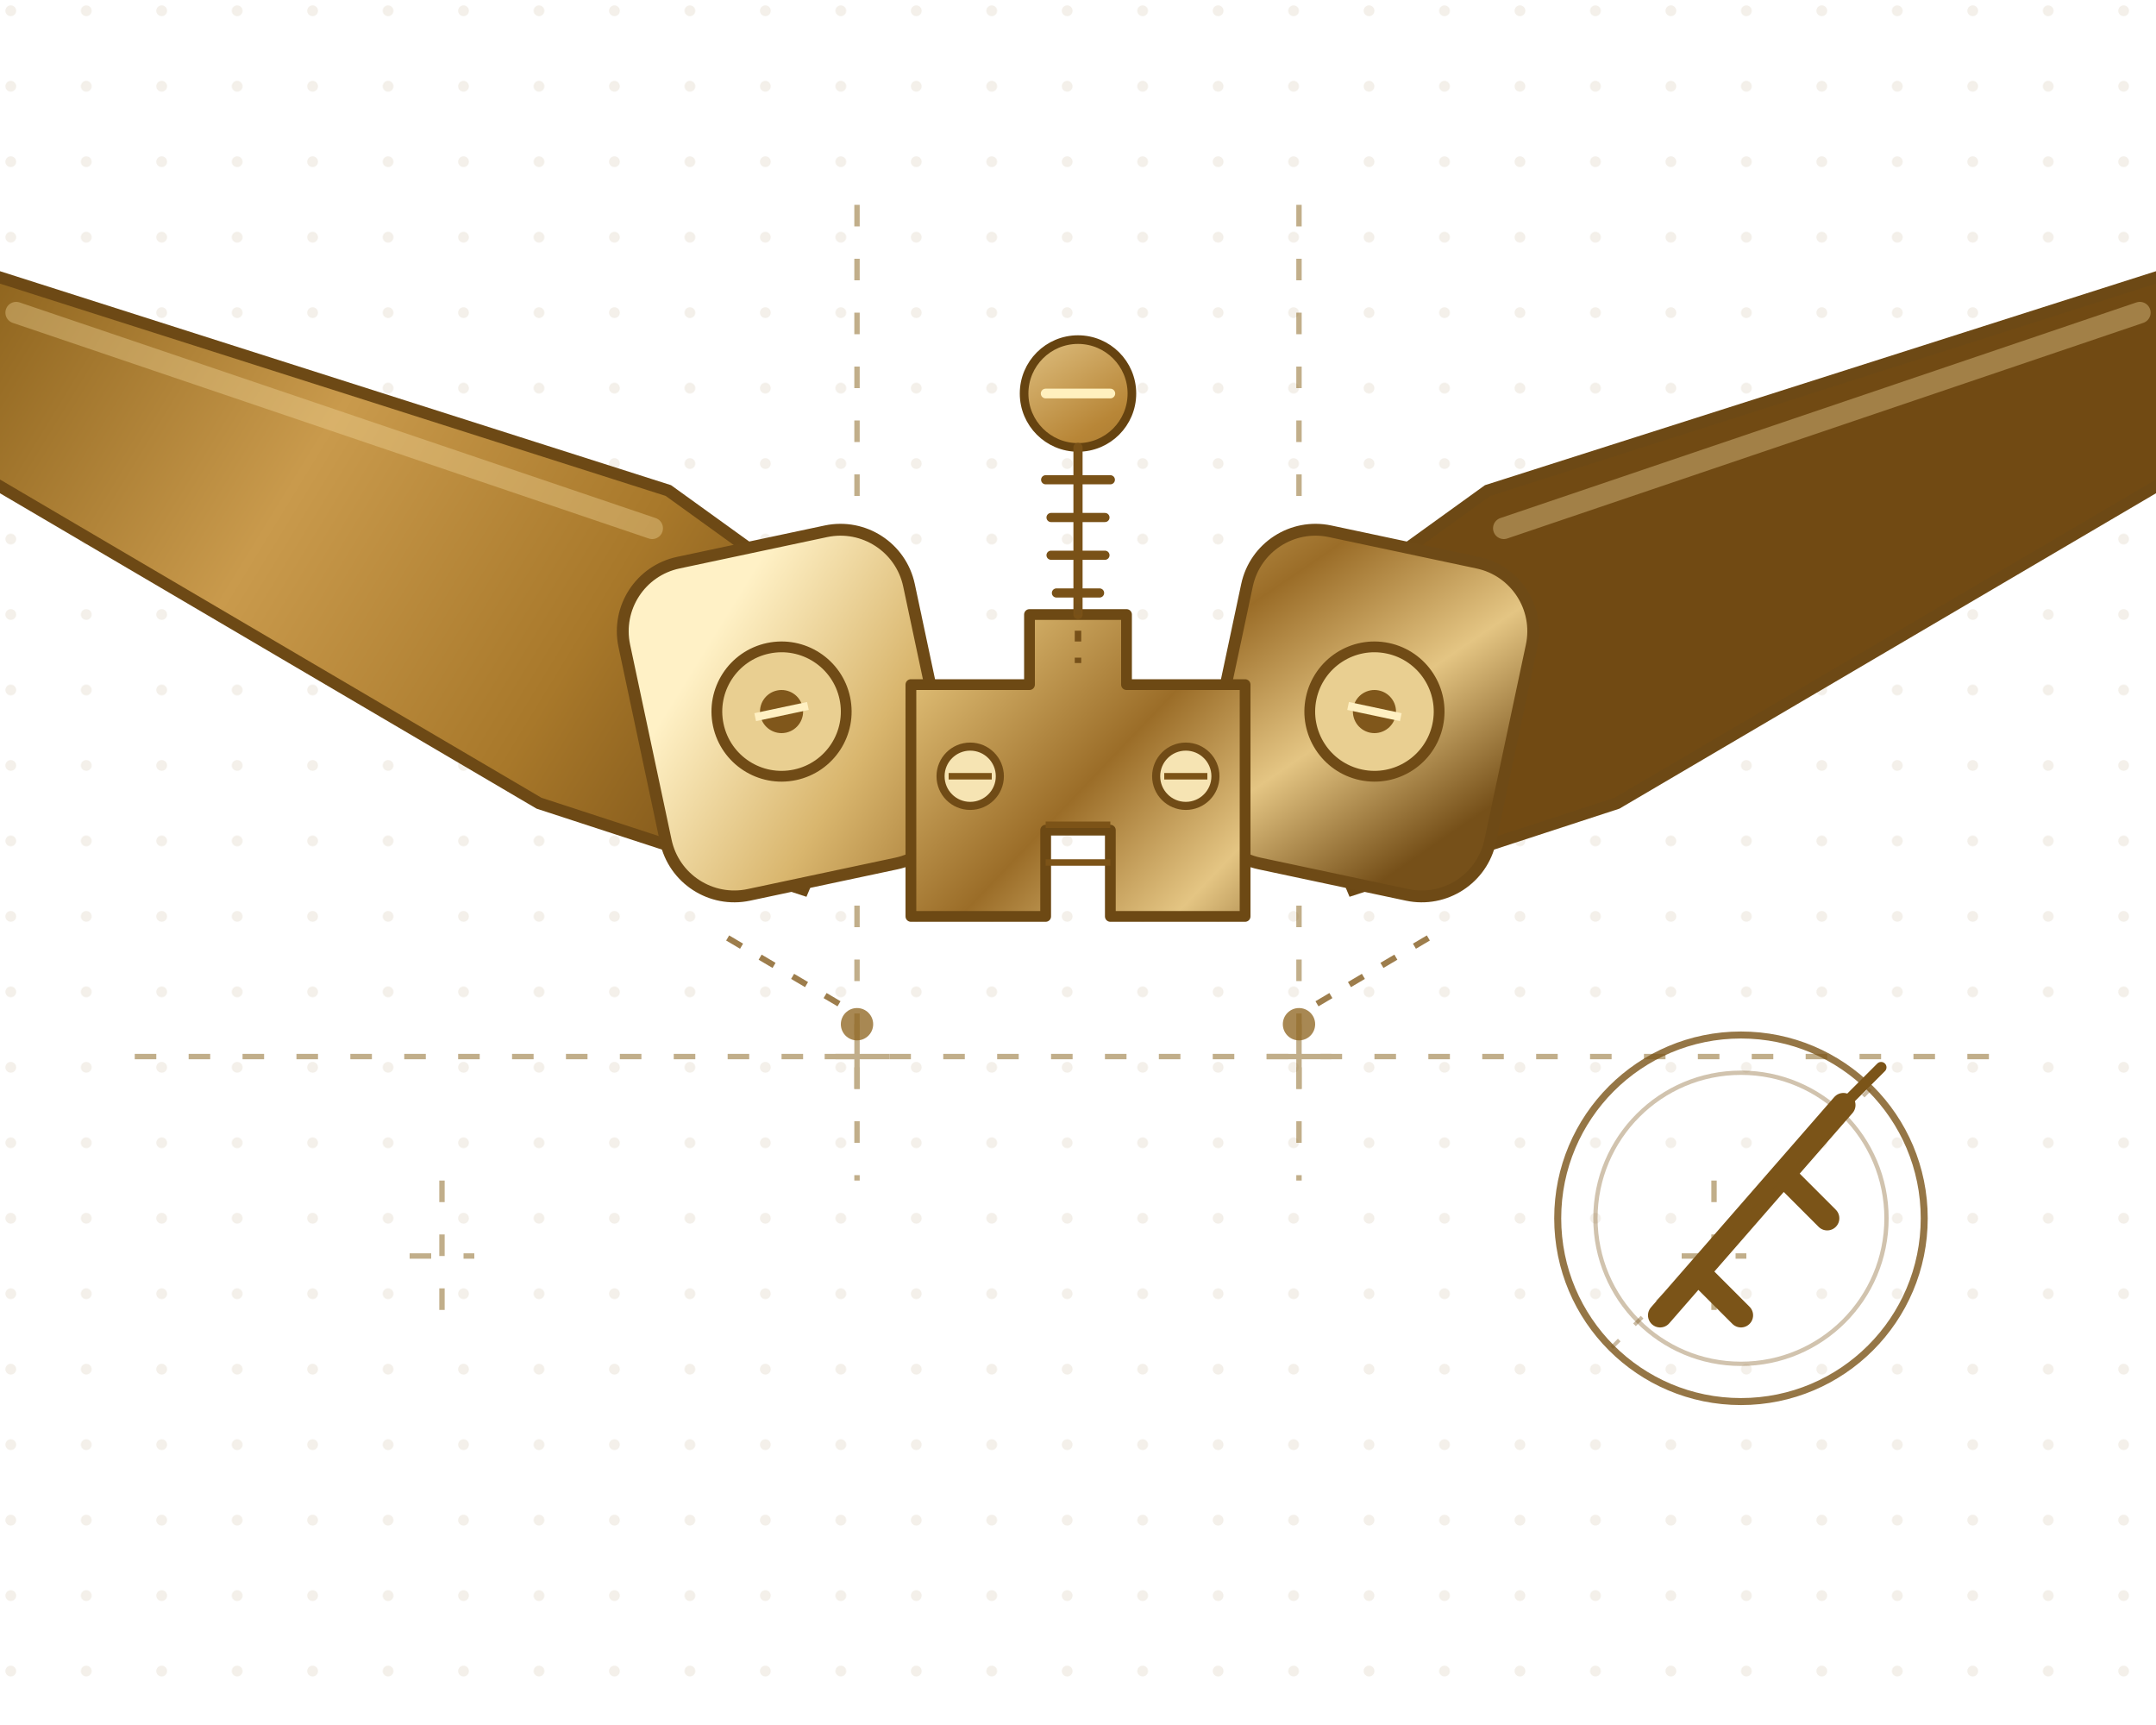
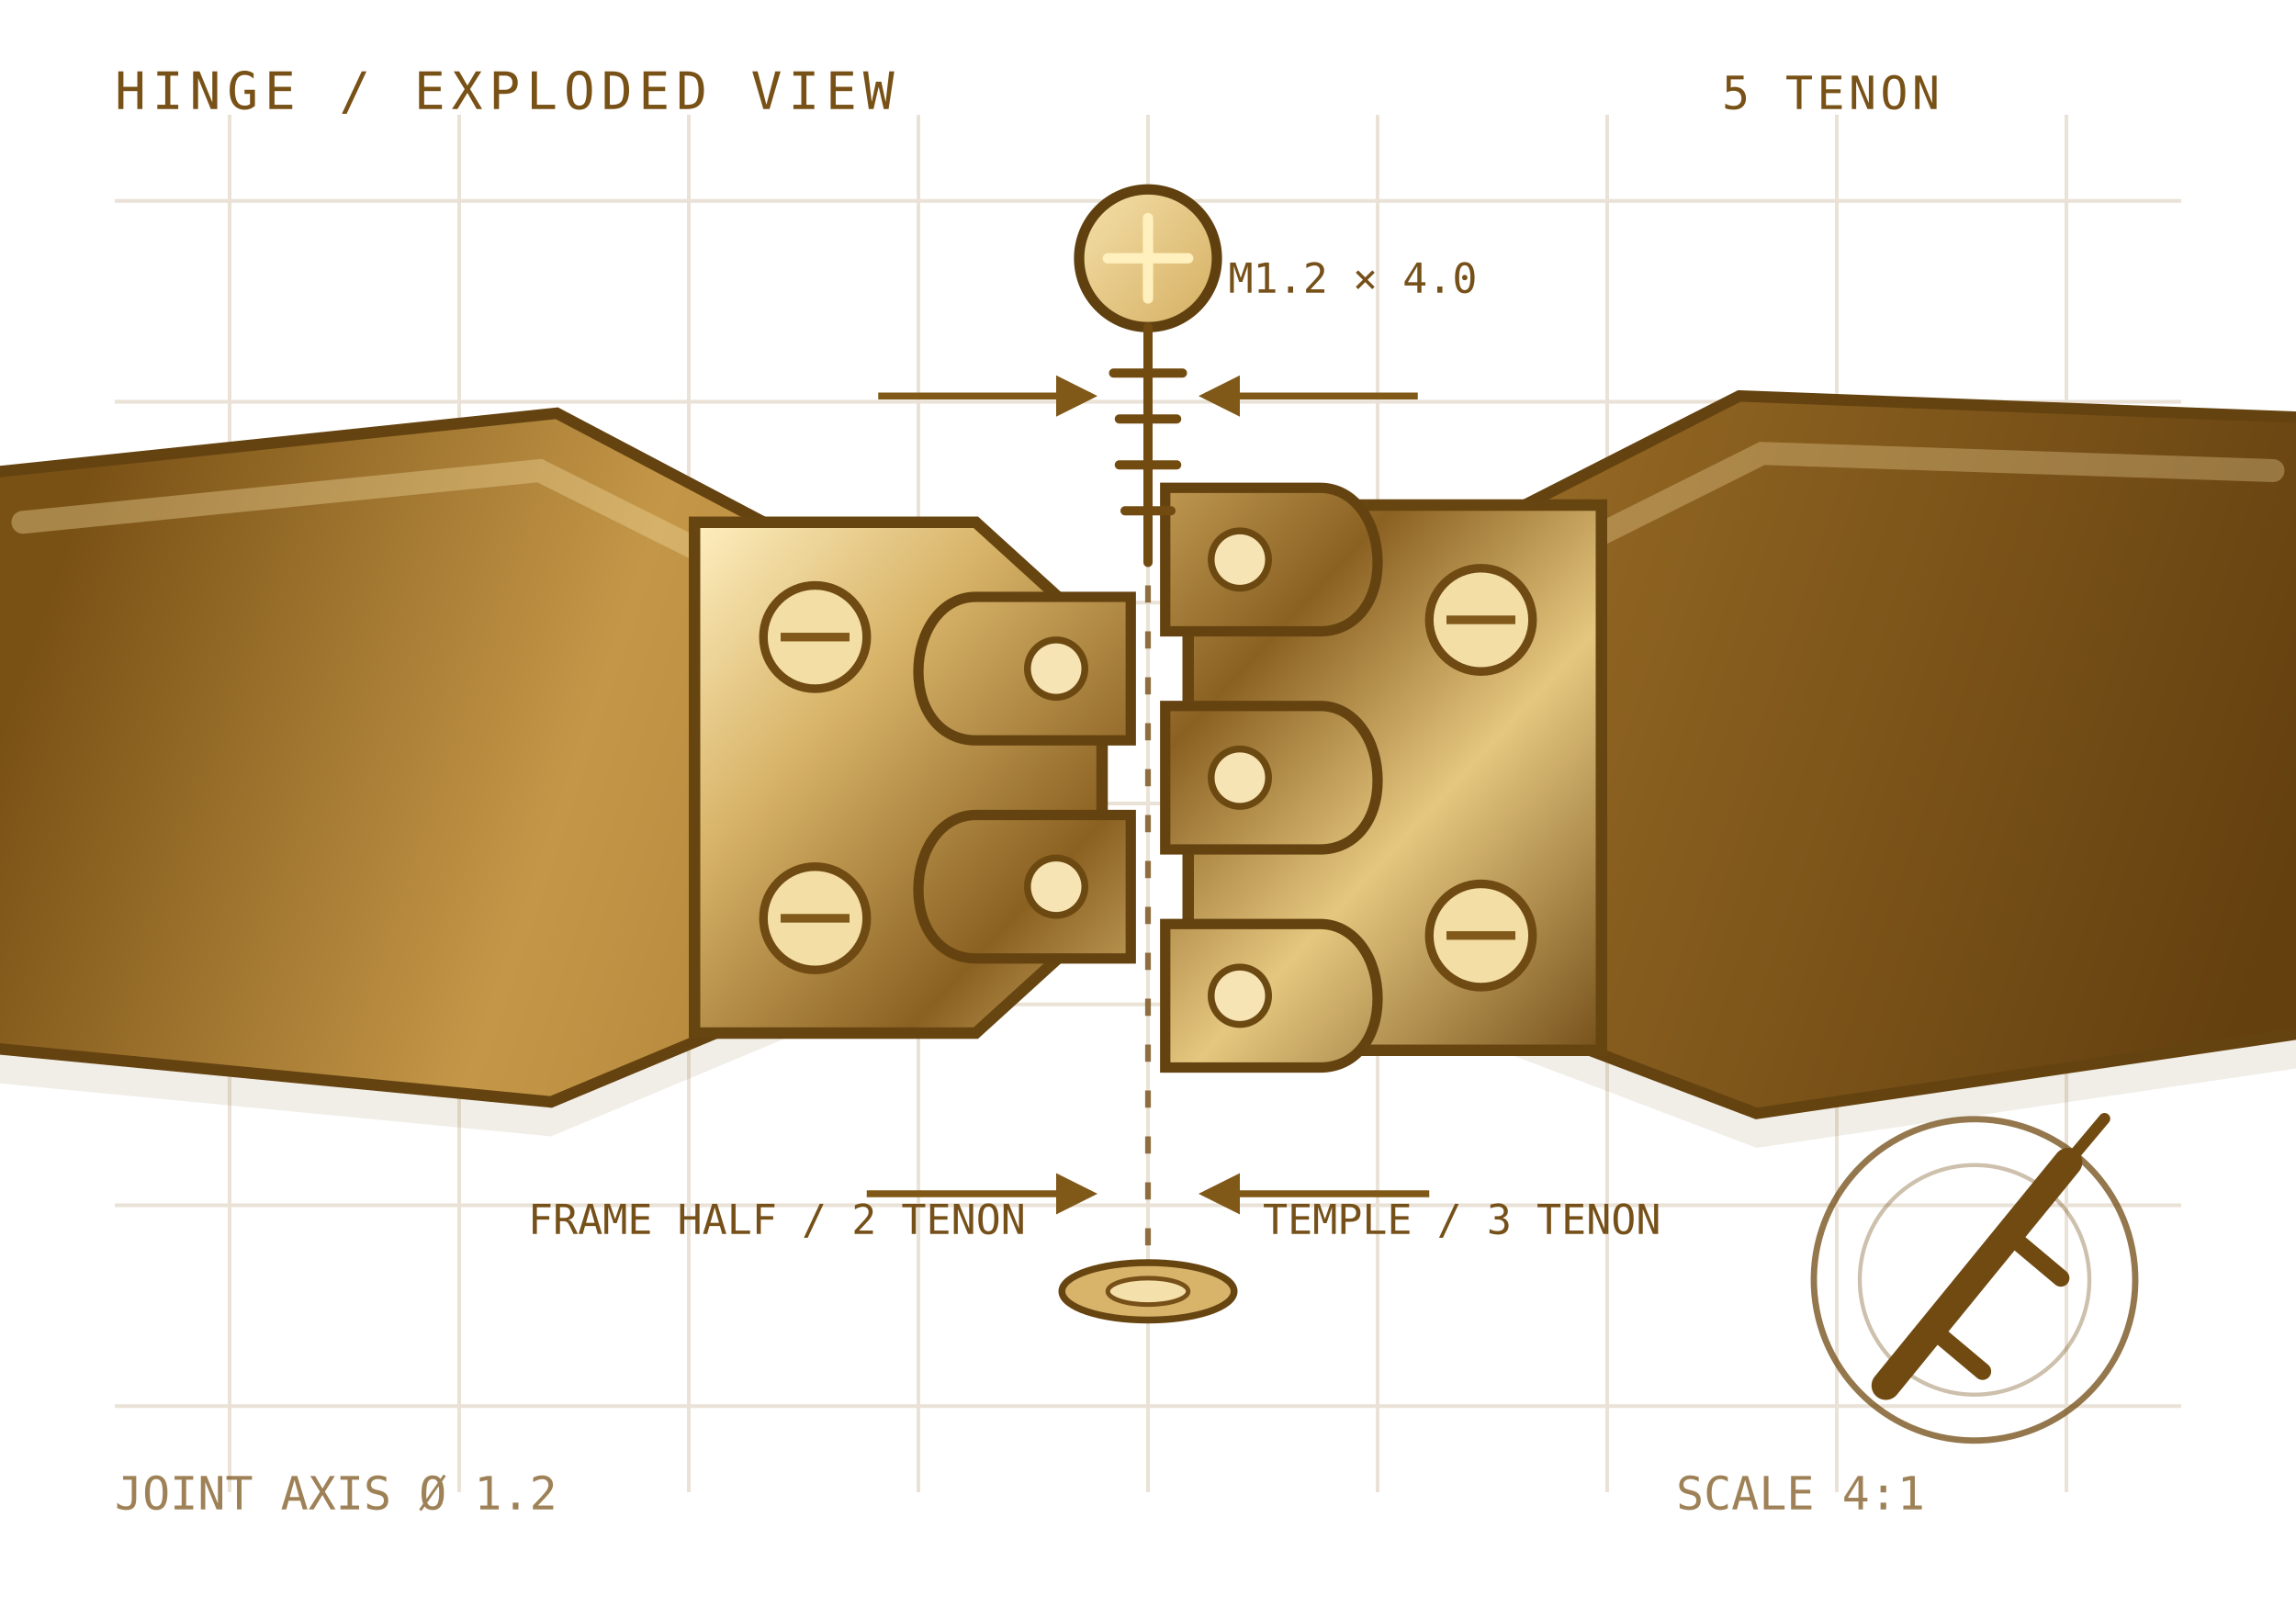
- <svg xmlns="http://www.w3.org/2000/svg" viewBox="0 0 400 320" fill="none">
+ <svg xmlns="http://www.w3.org/2000/svg" viewBox="0 0 400 280" fill="none">
  <defs>
-     <linearGradient id="acetate" x1="-5" y1="49" x2="157" y2="148" gradientUnits="userSpaceOnUse">
-       <stop stop-color="#8B611B" />
-       <stop offset=".38" stop-color="#C99A4C" />
-       <stop offset=".7" stop-color="#A8782A" />
-       <stop offset="1" stop-color="#714A13" />
+     <linearGradient id="acetate" x1="20" y1="70" x2="385" y2="194" gradientUnits="userSpaceOnUse">
+       <stop stop-color="#7A5115" />
+       <stop offset=".25" stop-color="#C49748" />
+       <stop offset=".58" stop-color="#996C26" />
+       <stop offset="1" stop-color="#64400F" />
    </linearGradient>
-     <linearGradient id="metal" x1="158" y1="92" x2="248" y2="178" gradientUnits="userSpaceOnUse">
-       <stop stop-color="#FFF1C6" />
-       <stop offset=".28" stop-color="#D9B66E" />
-       <stop offset=".55" stop-color="#9B6D28" />
-       <stop offset=".78" stop-color="#E4C583" />
-       <stop offset="1" stop-color="#765019" />
+     <linearGradient id="metal" x1="132" y1="78" x2="267" y2="203" gradientUnits="userSpaceOnUse">
+       <stop stop-color="#FFF0C1" />
+       <stop offset=".22" stop-color="#D8B469" />
+       <stop offset=".48" stop-color="#8B6122" />
+       <stop offset=".7" stop-color="#E5C77F" />
+       <stop offset="1" stop-color="#6B4611" />
    </linearGradient>
-     <linearGradient id="screw" x1="175" y1="52" x2="216" y2="116" gradientUnits="userSpaceOnUse">
-       <stop stop-color="#FFF0BF" />
-       <stop offset=".5" stop-color="#B88637" />
-       <stop offset="1" stop-color="#6E4913" />
-     </linearGradient>
-     <pattern id="microDots" width="14" height="14" patternUnits="userSpaceOnUse">
-       <circle cx="2" cy="2" r="1" fill="#88621F" fill-opacity=".17" />
-     </pattern>
+     <marker id="arrow" markerWidth="6" markerHeight="6" refX="5" refY="3" orient="auto">
+       <path d="M0 0 6 3 0 6Z" fill="#805817" />
+     </marker>
  </defs>
-   <rect width="400" height="320" fill="url(#microDots)" opacity=".56" />
-   <g stroke="#89641F" stroke-width="1" stroke-dasharray="4 6" opacity=".52">
-     <path d="M25 196h350M159 38v181M241 38v181" />
-     <path d="M153 196h12M235 196h12M159 190v12M241 190v12" stroke-dasharray="none" />
-     <path d="M82 219v28M318 219v28M76 233h12M312 233h12" />
+   <g stroke="#89611D" stroke-width=".65" opacity=".18">
+     <path d="M20 35h360M20 70h360M20 105h360M20 140h360M20 175h360M20 210h360M20 245h360" />
+     <path d="M40 20v240M80 20v240M120 20v240M160 20v240M200 20v240M240 20v240M280 20v240M320 20v240M360 20v240" />
+   </g>
+   <g font-family="ui-monospace, SFMono-Regular, Menlo, monospace" fill="#785116">
+     <text x="20" y="19" font-size="9" letter-spacing="1.1">HINGE / EXPLODED VIEW</text>
+     <text x="300" y="19" font-size="8" letter-spacing=".7">5 TENON</text>
+     <text x="20" y="263" font-size="8" opacity=".72">JOINT AXIS Ø 1.2</text>
+     <text x="292" y="263" font-size="8" opacity=".72">SCALE 4:1</text>
+   </g>
+   <path d="M-8 83 97 72l55 29 21 34-22 34-55 23-104-10Z" fill="#76501A" fill-opacity=".1" transform="translate(0 6)" />
+   <path d="M408 73 303 69l-57 29-21 37 23 37 58 22 102-15Z" fill="#76501A" fill-opacity=".1" transform="translate(0 6)" />
+   <path d="M-8 83 97 72l55 29 21 34-22 34-55 23-104-10Z" fill="url(#acetate)" stroke="#654310" stroke-width="2" />
+   <path d="M408 73 303 69l-57 29-21 37 23 37 58 22 102-15Z" fill="url(#acetate)" stroke="#654310" stroke-width="2" />
+   <path d="M4 91 94 82l46 23" stroke="#F1D99F" stroke-width="4" stroke-linecap="round" opacity=".38" />
+   <path d="M396 82 307 79l-48 24" stroke="#EED498" stroke-width="4" stroke-linecap="round" opacity=".34" />
+   <g>
+     <path d="M121 91h49l22 20v49l-22 20h-49Z" fill="url(#metal)" stroke="#674510" stroke-width="2" />
+     <circle cx="142" cy="111" r="9" fill="#F3DEA6" stroke="#6F4A12" stroke-width="1.5" />
+     <circle cx="142" cy="160" r="9" fill="#F3DEA6" stroke="#6F4A12" stroke-width="1.5" />
+     <path d="M136 111h12M136 160h12" stroke="#81591A" stroke-width="1.5" />
+     <path d="M170 104h27v25h-27c-6 0-10-5-10-12s4-13 10-13Z" fill="url(#metal)" stroke="#654310" stroke-width="1.8" />
+     <path d="M170 142h27v25h-27c-6 0-10-5-10-12s4-13 10-13Z" fill="url(#metal)" stroke="#654310" stroke-width="1.8" />
+     <circle cx="184" cy="116.5" r="5" fill="#F6E4B5" stroke="#6D4912" stroke-width="1.2" />
+     <circle cx="184" cy="154.5" r="5" fill="#F6E4B5" stroke="#6D4912" stroke-width="1.2" />
  </g>
  <g>
-     <path d="M-14 47 124 91l43 31-18 43-49-16L-14 82Z" fill="url(#acetate)" stroke="#6D4915" stroke-width="2.2" />
-     <path d="M414 47 276 91l-43 31 18 43 49-16 114-67Z" fill="url(#acetate)" stroke="#6D4915" stroke-width="2.2" />
-     <path d="M3 58 121 98" stroke="#F1D79B" stroke-width="4" stroke-linecap="round" opacity=".38" />
-     <path d="M397 58 279 98" stroke="#F1D79B" stroke-width="4" stroke-linecap="round" opacity=".38" />
-     <g transform="rotate(-12 145 132)">
-       <rect x="119" y="101" width="54" height="63" rx="13" fill="url(#metal)" stroke="#6E4A16" stroke-width="2.2" />
-       <circle cx="145" cy="132" r="12" fill="#E9CF91" stroke="#704B16" stroke-width="2" />
-       <circle cx="145" cy="132" r="4" fill="#80571B" />
-       <path d="M140 132h10" stroke="#FFF0C2" stroke-width="1.5" />
-     </g>
-     <g transform="rotate(12 255 132)">
-       <rect x="227" y="101" width="54" height="63" rx="13" fill="url(#metal)" stroke="#6E4A16" stroke-width="2.2" />
-       <circle cx="255" cy="132" r="12" fill="#E9CF91" stroke="#704B16" stroke-width="2" />
-       <circle cx="255" cy="132" r="4" fill="#80571B" />
-       <path d="M250 132h10" stroke="#FFF0C2" stroke-width="1.5" />
-     </g>
+     <path d="M279 88h-50l-22 20v55l22 20h50Z" fill="url(#metal)" stroke="#674510" stroke-width="2" />
+     <circle cx="258" cy="108" r="9" fill="#F3DEA6" stroke="#6F4A12" stroke-width="1.5" />
+     <circle cx="258" cy="163" r="9" fill="#F3DEA6" stroke="#6F4A12" stroke-width="1.5" />
+     <path d="M252 108h12M252 163h12" stroke="#81591A" stroke-width="1.5" />
+     <path d="M230 85h-27v25h27c6 0 10-5 10-12s-4-13-10-13Z" fill="url(#metal)" stroke="#654310" stroke-width="1.8" />
+     <path d="M230 123h-27v25h27c6 0 10-5 10-12s-4-13-10-13Z" fill="url(#metal)" stroke="#654310" stroke-width="1.8" />
+     <path d="M230 161h-27v25h27c6 0 10-5 10-12s-4-13-10-13Z" fill="url(#metal)" stroke="#654310" stroke-width="1.8" />
+     <circle cx="216" cy="97.5" r="5" fill="#F6E4B5" stroke="#6D4912" stroke-width="1.2" />
+     <circle cx="216" cy="135.5" r="5" fill="#F6E4B5" stroke="#6D4912" stroke-width="1.2" />
+     <circle cx="216" cy="173.5" r="5" fill="#F6E4B5" stroke="#6D4912" stroke-width="1.2" />
+   </g>
+   <g stroke="#805817" stroke-width="1.2" fill="none" marker-end="url(#arrow)">
+     <path d="M153 69h37" />
+     <path d="M247 69h-37" />
+     <path d="M151 208h39" />
+     <path d="M249 208h-39" />
+   </g>
+   <path d="M200 38v184" stroke="#765019" stroke-width="1" stroke-dasharray="3 5" opacity=".8" />
+   <g>
+     <circle cx="200" cy="45" r="12" fill="url(#metal)" stroke="#60400E" stroke-width="1.8" />
+     <path d="M193 45h14M200 38v14" stroke="#FFF0BD" stroke-width="1.8" stroke-linecap="round" />
+     <path d="M200 57v41M194 65h12M195 73h10M195 81h10M196 89h8" stroke="#724B11" stroke-width="1.6" stroke-linecap="round" />
  </g>
  <g>
-     <path d="M169 127h22v-13h18v13h22v43h-25v-16h-12v16h-25Z" fill="url(#metal)" stroke="#6D4914" stroke-width="2" stroke-linejoin="round" />
-     <circle cx="180" cy="144" r="5.5" fill="#F6E4B3" stroke="#704B16" stroke-width="1.5" />
-     <circle cx="220" cy="144" r="5.5" fill="#F6E4B3" stroke="#704B16" stroke-width="1.5" />
-     <path d="M176 144h8M216 144h8" stroke="#7C5317" stroke-width="1.2" />
-     <path d="M194 153h12M194 160h12" stroke="#7C5317" stroke-width="1.2" />
+     <ellipse cx="200" cy="225" rx="15" ry="5" fill="#D8B36A" stroke="#674510" stroke-width="1.2" />
+     <ellipse cx="200" cy="225" rx="7" ry="2.3" fill="#F4E0AA" stroke="#765018" stroke-width=".8" />
  </g>
-   <g>
-     <circle cx="200" cy="73" r="10" fill="url(#screw)" stroke="#664310" stroke-width="1.6" />
-     <path d="M194 73h12" stroke="#FFF0BE" stroke-width="1.8" stroke-linecap="round" />
-     <path d="M200 83v31M194 89h12M195 96h10M195 103h10M196 110h8" stroke="#795117" stroke-width="1.7" stroke-linecap="round" />
+   <g font-family="ui-monospace, SFMono-Regular, Menlo, monospace" font-size="7.2" fill="#765019">
+     <text x="92" y="215">FRAME HALF / 2 TENON</text>
+     <text x="220" y="215">TEMPLE / 3 TENON</text>
+     <text x="214" y="51">M1.2 × 4.0</text>
  </g>
-   <path d="M200 112v11" stroke="#765019" stroke-width="1.2" stroke-dasharray="2 3" />
-   <g opacity=".78">
-     <path d="M135 174 157 187M265 174 243 187" stroke="#81591A" stroke-width="1.1" stroke-dasharray="3 4" />
-     <circle cx="159" cy="190" r="3" fill="#906723" />
-     <circle cx="241" cy="190" r="3" fill="#906723" />
-   </g>
-   <g transform="translate(323 226)" fill="none" stroke="#7B5418">
-     <circle r="34" stroke-width="1.3" opacity=".8" />
-     <circle r="27" stroke-width=".8" opacity=".35" />
-     <path d="m-15 18 34-39M-8 10l8 8M8-8l8 8" stroke-width="4.5" stroke-linecap="round" />
-     <path d="m19-21 7-7" stroke-width="2" stroke-linecap="round" />
-     <path d="M-24 24 24-24" stroke-width=".7" stroke-dasharray="2 4" opacity=".4" />
+   <g transform="translate(344 223) rotate(-5)" fill="none" stroke="#704A11">
+     <circle r="28" stroke-width="1.1" opacity=".75" />
+     <path d="m-17 17 35-36" stroke-width="5" stroke-linecap="round" />
+     <path d="m-8 8 8 8M7-7l8 8" stroke-width="3" stroke-linecap="round" />
+     <path d="m18-19 7-7" stroke-width="2" stroke-linecap="round" />
+     <circle r="20" stroke-width=".7" opacity=".35" />
  </g>
</svg>
